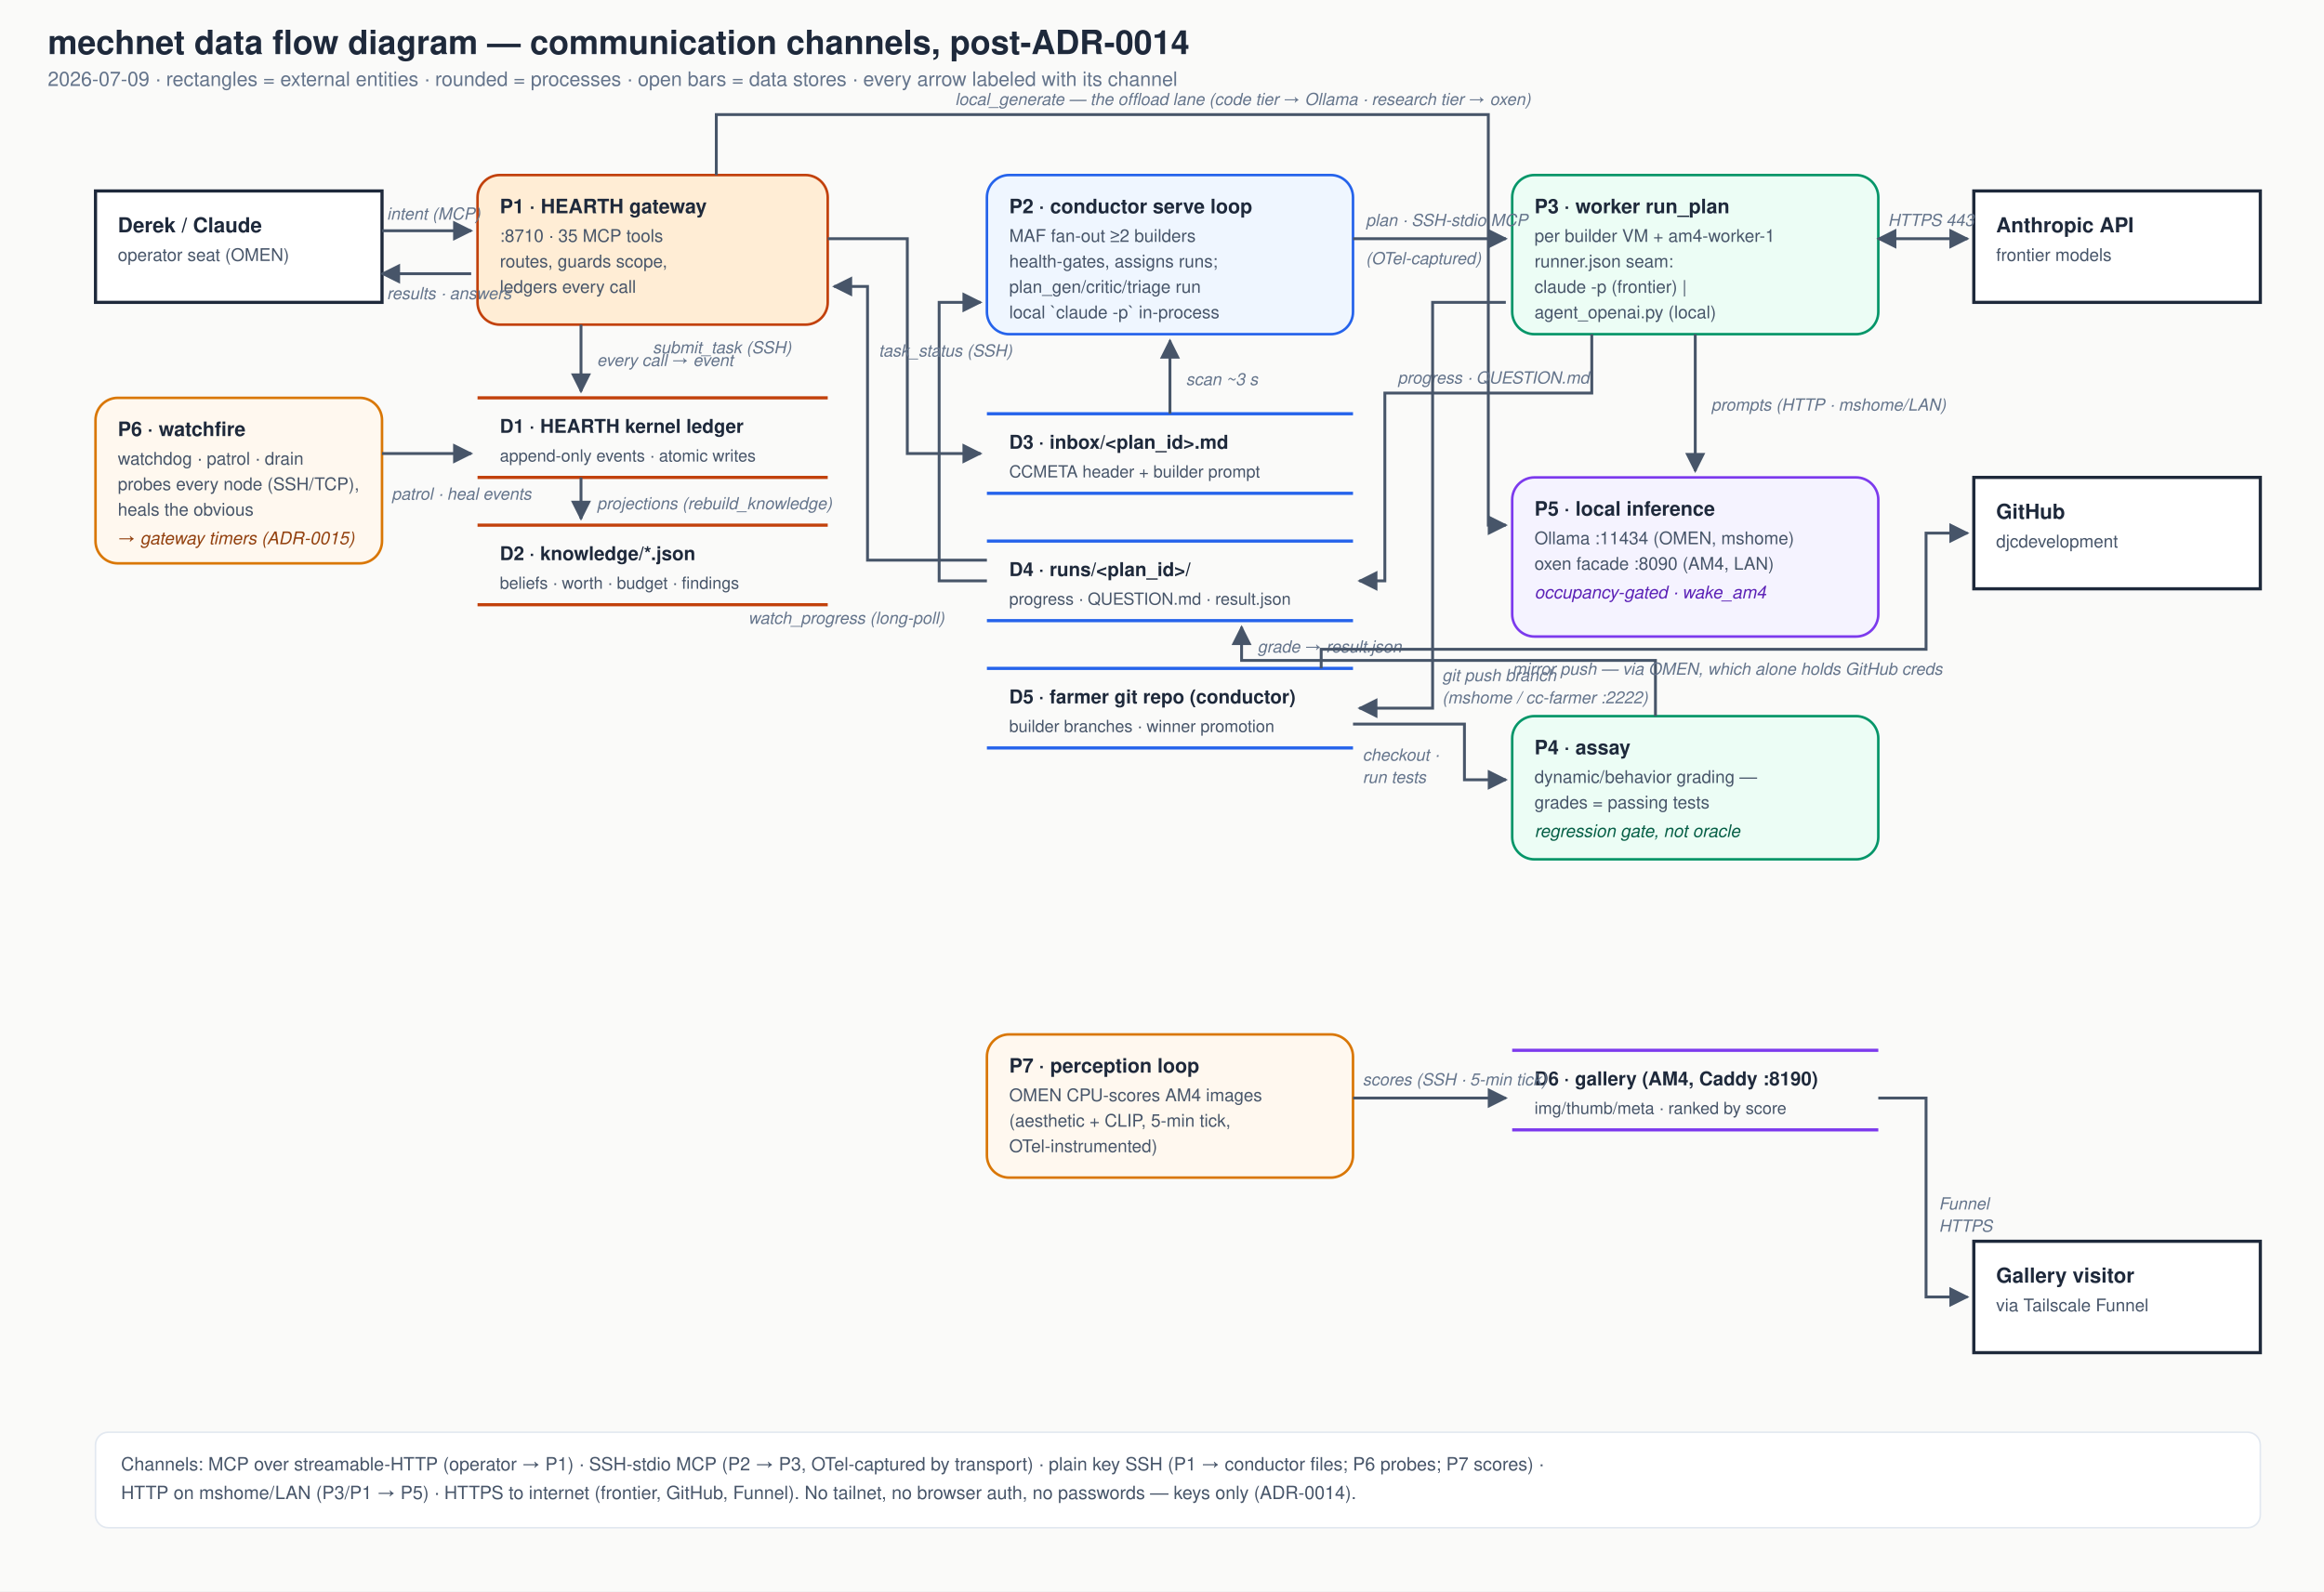
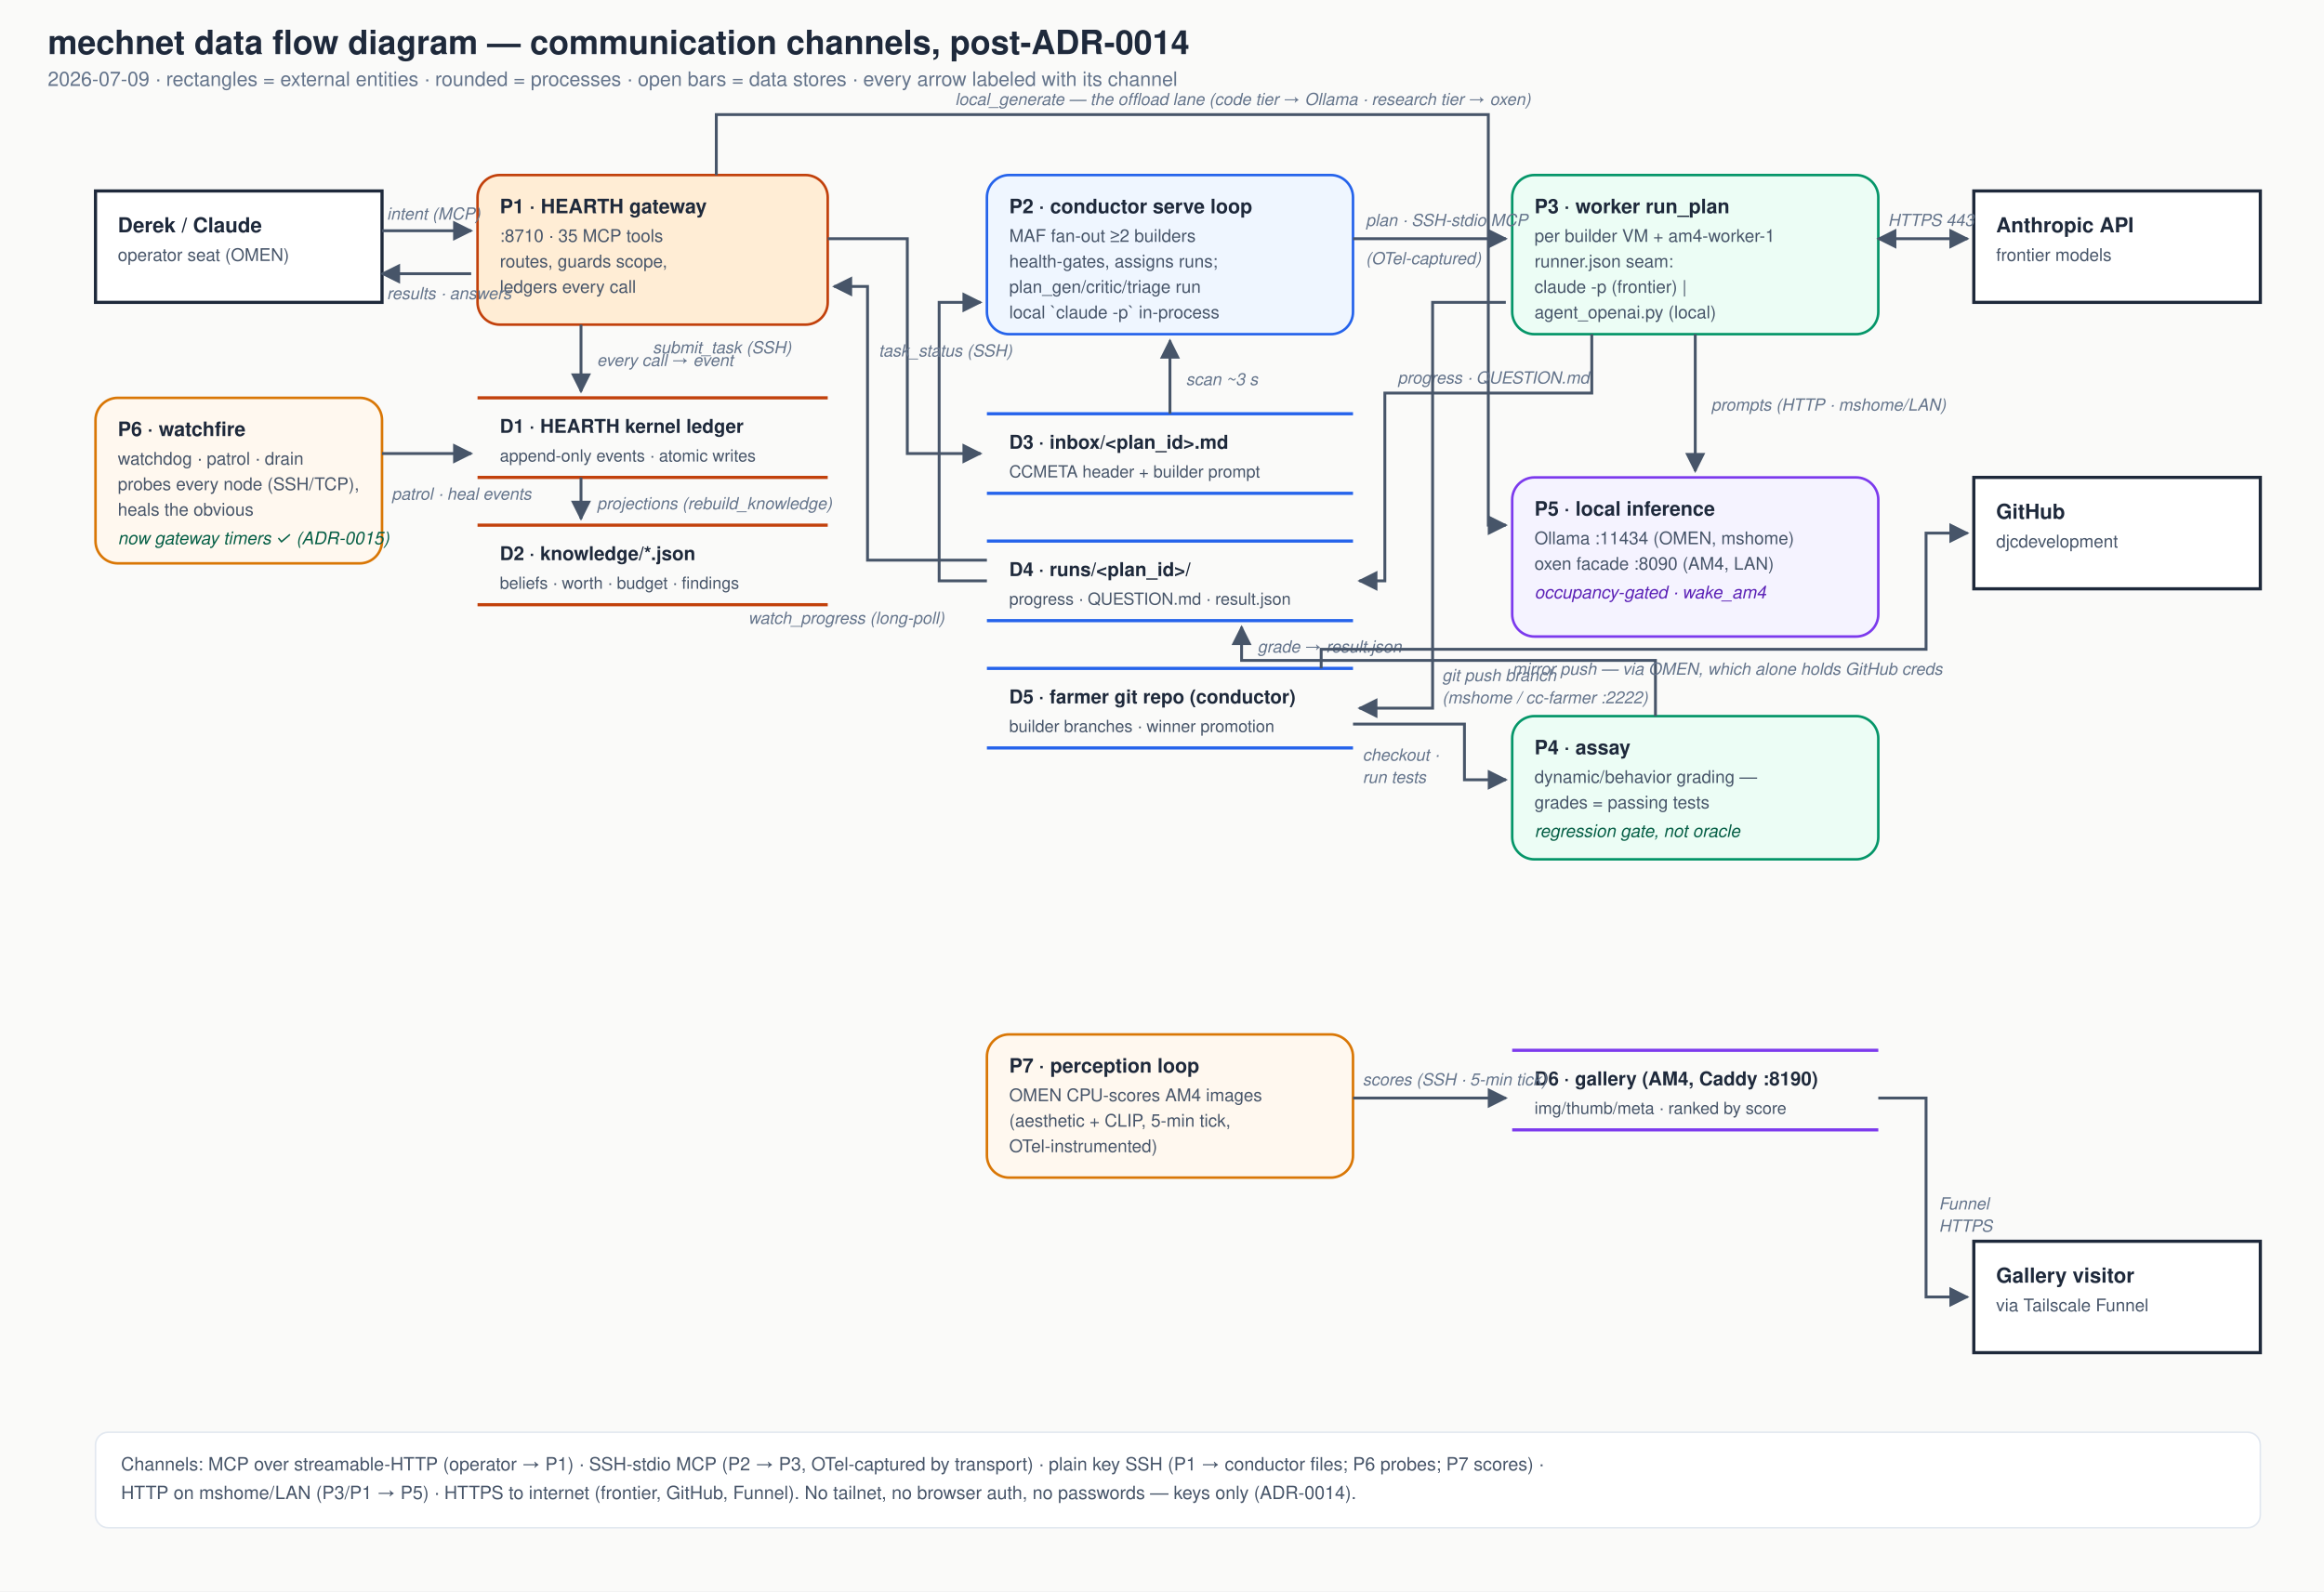
<svg xmlns="http://www.w3.org/2000/svg" viewBox="0 0 1460 1000" font-family="Segoe UI, -apple-system, Helvetica, Arial, sans-serif">
  <defs>
    <marker id="arr" viewBox="0 0 10 10" refX="9" refY="5" markerWidth="7" markerHeight="7" orient="auto-start-reverse">
      <path d="M 0 0 L 10 5 L 0 10 z" fill="#475569" />
    </marker>
  </defs>
  <rect x="0" y="0" width="1460" height="1000" fill="#fafaf9" />
  <text x="30" y="34" font-size="21" font-weight="700" fill="#1e293b">mechnet data flow diagram — communication channels, post-ADR-0014</text>
  <text x="30" y="54" font-size="12.5" fill="#64748b">2026-07-09 · rectangles = external entities · rounded = processes · open bars = data stores · every arrow labeled with its channel</text>
  <rect x="60" y="120" width="180" height="70" fill="#ffffff" stroke="#1e293b" stroke-width="2" />
  <text x="74" y="146" font-size="13" font-weight="700" fill="#1e293b">Derek / Claude</text>
  <text x="74" y="164" font-size="11" fill="#475569">operator seat (OMEN)</text>
  <rect x="1240" y="120" width="180" height="70" fill="#ffffff" stroke="#1e293b" stroke-width="2" />
  <text x="1254" y="146" font-size="13" font-weight="700" fill="#1e293b">Anthropic API</text>
  <text x="1254" y="164" font-size="11" fill="#475569">frontier models</text>
  <rect x="1240" y="300" width="180" height="70" fill="#ffffff" stroke="#1e293b" stroke-width="2" />
  <text x="1254" y="326" font-size="13" font-weight="700" fill="#1e293b">GitHub</text>
  <text x="1254" y="344" font-size="11" fill="#475569">djcdevelopment</text>
  <rect x="1240" y="780" width="180" height="70" fill="#ffffff" stroke="#1e293b" stroke-width="2" />
  <text x="1254" y="806" font-size="13" font-weight="700" fill="#1e293b">Gallery visitor</text>
  <text x="1254" y="824" font-size="11" fill="#475569">via Tailscale Funnel</text>
  <rect x="300" y="110" width="220" height="94" rx="14" fill="#ffedd5" stroke="#c2410c" stroke-width="1.6" />
  <text x="314" y="134" font-size="12.5" font-weight="700" fill="#1e293b">P1 · HEARTH gateway</text>
  <text x="314" y="152" font-size="11" fill="#475569">:8710 · 35 MCP tools</text>
  <text x="314" y="168" font-size="11" fill="#475569">routes, guards scope,</text>
  <text x="314" y="184" font-size="11" fill="#475569">ledgers every call</text>
  <rect x="620" y="110" width="230" height="100" rx="14" fill="#eff6ff" stroke="#2563eb" stroke-width="1.6" />
  <text x="634" y="134" font-size="12.5" font-weight="700" fill="#1e293b">P2 · conductor serve loop</text>
  <text x="634" y="152" font-size="11" fill="#475569">MAF fan-out ≥2 builders</text>
  <text x="634" y="168" font-size="11" fill="#475569">health-gates, assigns runs;</text>
  <text x="634" y="184" font-size="11" fill="#475569">plan_gen/critic/triage run</text>
  <text x="634" y="200" font-size="11" fill="#475569">local `claude -p` in-process</text>
  <rect x="950" y="110" width="230" height="100" rx="14" fill="#ecfdf5" stroke="#059669" stroke-width="1.6" />
  <text x="964" y="134" font-size="12.5" font-weight="700" fill="#1e293b">P3 · worker run_plan</text>
  <text x="964" y="152" font-size="11" fill="#475569">per builder VM + am4-worker-1</text>
  <text x="964" y="168" font-size="11" fill="#475569">runner.json seam:</text>
  <text x="964" y="184" font-size="11" fill="#475569">claude -p (frontier) |</text>
  <text x="964" y="200" font-size="11" fill="#475569">agent_openai.py (local)</text>
  <rect x="950" y="300" width="230" height="100" rx="14" fill="#f5f3ff" stroke="#7c3aed" stroke-width="1.6" />
  <text x="964" y="324" font-size="12.5" font-weight="700" fill="#1e293b">P5 · local inference</text>
  <text x="964" y="342" font-size="11" fill="#475569">Ollama :11434 (OMEN, mshome)</text>
  <text x="964" y="358" font-size="11" fill="#475569">oxen facade :8090 (AM4, LAN)</text>
  <text x="964" y="376" font-size="11" font-style="italic" fill="#5b21b6">occupancy-gated · wake_am4</text>
  <rect x="950" y="450" width="230" height="90" rx="14" fill="#ecfdf5" stroke="#059669" stroke-width="1.6" />
  <text x="964" y="474" font-size="12.5" font-weight="700" fill="#1e293b">P4 · assay</text>
  <text x="964" y="492" font-size="11" fill="#475569">dynamic/behavior grading —</text>
  <text x="964" y="508" font-size="11" fill="#475569">grades = passing tests</text>
  <text x="964" y="526" font-size="11" font-style="italic" fill="#065f46">regression gate, not oracle</text>
  <rect x="60" y="250" width="180" height="104" rx="14" fill="#fff8ef" stroke="#d97706" stroke-width="1.6" />
  <text x="74" y="274" font-size="12.5" font-weight="700" fill="#1e293b">P6 · watchfire</text>
  <text x="74" y="292" font-size="11" fill="#475569">watchdog · patrol · drain</text>
  <text x="74" y="308" font-size="11" fill="#475569">probes every node (SSH/TCP),</text>
  <text x="74" y="324" font-size="11" fill="#475569">heals the obvious</text>
-   <text x="74" y="342" font-size="11" font-style="italic" fill="#92400e">→ gateway timers (ADR-0015)</text>
+   <text x="74" y="342" font-size="11" font-style="italic" fill="#065f46">now gateway timers ✓ (ADR-0015)</text>
  <rect x="620" y="650" width="230" height="90" rx="14" fill="#fff8ef" stroke="#d97706" stroke-width="1.6" />
  <text x="634" y="674" font-size="12.5" font-weight="700" fill="#1e293b">P7 · perception loop</text>
  <text x="634" y="692" font-size="11" fill="#475569">OMEN CPU-scores AM4 images</text>
  <text x="634" y="708" font-size="11" fill="#475569">(aesthetic + CLIP, 5-min tick,</text>
  <text x="634" y="724" font-size="11" fill="#475569">OTel-instrumented)</text>
  <g>
    <line x1="300" y1="250" x2="520" y2="250" stroke="#c2410c" stroke-width="2" />
    <line x1="300" y1="300" x2="520" y2="300" stroke="#c2410c" stroke-width="2" />
    <text x="314" y="272" font-size="12" font-weight="700" fill="#1e293b">D1 · HEARTH kernel ledger</text>
    <text x="314" y="290" font-size="10.5" fill="#475569">append-only events · atomic writes</text>
  </g>
  <g>
    <line x1="300" y1="330" x2="520" y2="330" stroke="#c2410c" stroke-width="2" />
    <line x1="300" y1="380" x2="520" y2="380" stroke="#c2410c" stroke-width="2" />
    <text x="314" y="352" font-size="12" font-weight="700" fill="#1e293b">D2 · knowledge/*.json</text>
    <text x="314" y="370" font-size="10.5" fill="#475569">beliefs · worth · budget · findings</text>
  </g>
  <g>
    <line x1="620" y1="260" x2="850" y2="260" stroke="#2563eb" stroke-width="2" />
    <line x1="620" y1="310" x2="850" y2="310" stroke="#2563eb" stroke-width="2" />
    <text x="634" y="282" font-size="12" font-weight="700" fill="#1e293b">D3 · inbox/&lt;plan_id&gt;.md</text>
    <text x="634" y="300" font-size="10.5" fill="#475569">CCMETA header + builder prompt</text>
  </g>
  <g>
    <line x1="620" y1="340" x2="850" y2="340" stroke="#2563eb" stroke-width="2" />
    <line x1="620" y1="390" x2="850" y2="390" stroke="#2563eb" stroke-width="2" />
    <text x="634" y="362" font-size="12" font-weight="700" fill="#1e293b">D4 · runs/&lt;plan_id&gt;/</text>
    <text x="634" y="380" font-size="10.5" fill="#475569">progress · QUESTION.md · result.json</text>
  </g>
  <g>
    <line x1="620" y1="420" x2="850" y2="420" stroke="#2563eb" stroke-width="2" />
    <line x1="620" y1="470" x2="850" y2="470" stroke="#2563eb" stroke-width="2" />
    <text x="634" y="442" font-size="12" font-weight="700" fill="#1e293b">D5 · farmer git repo (conductor)</text>
    <text x="634" y="460" font-size="10.5" fill="#475569">builder branches · winner promotion</text>
  </g>
  <g>
    <line x1="950" y1="660" x2="1180" y2="660" stroke="#7c3aed" stroke-width="2" />
    <line x1="950" y1="710" x2="1180" y2="710" stroke="#7c3aed" stroke-width="2" />
    <text x="964" y="682" font-size="12" font-weight="700" fill="#1e293b">D6 · gallery (AM4, Caddy :8190)</text>
    <text x="964" y="700" font-size="10.5" fill="#475569">img/thumb/meta · ranked by score</text>
  </g>
  <line x1="240" y1="145" x2="296" y2="145" stroke="#475569" stroke-width="1.8" marker-end="url(#arr)" />
  <text x="243" y="138" font-size="10.5" font-style="italic" fill="#64748b">intent (MCP)</text>
  <line x1="296" y1="172" x2="240" y2="172" stroke="#475569" stroke-width="1.8" marker-end="url(#arr)" />
  <text x="243" y="188" font-size="10.5" font-style="italic" fill="#64748b">results · answers</text>
  <polyline points="520,150 570,150 570,285 616,285" fill="none" stroke="#475569" stroke-width="1.8" marker-end="url(#arr)" />
  <text x="410" y="222" font-size="10.5" font-style="italic" fill="#64748b">submit_task (SSH)</text>
  <line x1="735" y1="260" x2="735" y2="214" stroke="#475569" stroke-width="1.8" marker-end="url(#arr)" />
  <text x="745" y="242" font-size="10.5" font-style="italic" fill="#64748b">scan ~3 s</text>
  <line x1="850" y1="150" x2="946" y2="150" stroke="#475569" stroke-width="1.8" marker-end="url(#arr)" />
  <text x="858" y="142" font-size="10.5" font-style="italic" fill="#64748b">plan · SSH-stdio MCP</text>
  <text x="858" y="166" font-size="10.5" font-style="italic" fill="#64748b">(OTel-captured)</text>
  <line x1="1180" y1="150" x2="1236" y2="150" stroke="#475569" stroke-width="1.8" marker-end="url(#arr)" marker-start="url(#arr)" />
  <text x="1186" y="142" font-size="10.5" font-style="italic" fill="#64748b">HTTPS 443</text>
  <line x1="1065" y1="210" x2="1065" y2="296" stroke="#475569" stroke-width="1.8" marker-end="url(#arr)" />
  <text x="1075" y="258" font-size="10.5" font-style="italic" fill="#64748b">prompts (HTTP · mshome/LAN)</text>
  <polyline points="450,110 450,72 935,72 935,330 946,330" fill="none" stroke="#475569" stroke-width="1.8" marker-end="url(#arr)" />
  <text x="600" y="66" font-size="10.5" font-style="italic" fill="#64748b">local_generate — the offload lane (code tier → Ollama · research tier → oxen)</text>
  <polyline points="1000,210 1000,247 870,247 870,365 854,365" fill="none" stroke="#475569" stroke-width="1.8" marker-end="url(#arr)" />
  <text x="878" y="241" font-size="10.5" font-style="italic" fill="#64748b">progress · QUESTION.md</text>
  <polyline points="620,365 590,365 590,190 616,190" fill="none" stroke="#475569" stroke-width="1.8" marker-end="url(#arr)" />
  <text x="470" y="392" font-size="10.5" font-style="italic" fill="#64748b">watch_progress (long-poll)</text>
  <polyline points="946,190 900,190 900,445 854,445" fill="none" stroke="#475569" stroke-width="1.8" marker-end="url(#arr)" />
  <text x="906" y="428" font-size="10.5" font-style="italic" fill="#64748b">git push branch</text>
  <text x="906" y="442" font-size="10.5" font-style="italic" fill="#64748b">(mshome / cc-farmer :2222)</text>
  <polyline points="850,455 920,455 920,490 946,490" fill="none" stroke="#475569" stroke-width="1.8" marker-end="url(#arr)" />
  <text x="856" y="478" font-size="10.5" font-style="italic" fill="#64748b">checkout ·</text>
  <text x="856" y="492" font-size="10.5" font-style="italic" fill="#64748b">run tests</text>
  <polyline points="1040,450 1040,415 780,415 780,394" fill="none" stroke="#475569" stroke-width="1.8" marker-end="url(#arr)" />
  <text x="790" y="410" font-size="10.5" font-style="italic" fill="#64748b">grade → result.json</text>
  <polyline points="620,352 545,352 545,180 524,180" fill="none" stroke="#475569" stroke-width="1.8" marker-end="url(#arr)" />
  <text x="552" y="224" font-size="10.5" font-style="italic" fill="#64748b">task_status (SSH)</text>
  <line x1="365" y1="204" x2="365" y2="246" stroke="#475569" stroke-width="1.8" marker-end="url(#arr)" />
  <text x="375" y="230" font-size="10.5" font-style="italic" fill="#64748b">every call → event</text>
  <line x1="365" y1="300" x2="365" y2="326" stroke="#475569" stroke-width="1.8" marker-end="url(#arr)" />
  <text x="375" y="320" font-size="10.5" font-style="italic" fill="#64748b">projections (rebuild_knowledge)</text>
  <line x1="240" y1="285" x2="296" y2="285" stroke="#475569" stroke-width="1.8" marker-end="url(#arr)" />
  <text x="246" y="314" font-size="10.5" font-style="italic" fill="#64748b">patrol · heal events</text>
  <line x1="850" y1="690" x2="946" y2="690" stroke="#475569" stroke-width="1.8" marker-end="url(#arr)" />
  <text x="856" y="682" font-size="10.5" font-style="italic" fill="#64748b">scores (SSH · 5-min tick)</text>
  <polyline points="1180,690 1210,690 1210,815 1236,815" fill="none" stroke="#475569" stroke-width="1.8" marker-end="url(#arr)" />
  <text x="1218" y="760" font-size="10.5" font-style="italic" fill="#64748b">Funnel</text>
  <text x="1218" y="774" font-size="10.5" font-style="italic" fill="#64748b">HTTPS</text>
  <polyline points="830,420 830,408 1210,408 1210,335 1236,335" fill="none" stroke="#475569" stroke-width="1.8" marker-end="url(#arr)" />
  <text x="950" y="424" font-size="10.5" font-style="italic" fill="#64748b">mirror push — via OMEN, which alone holds GitHub creds</text>
  <rect x="60" y="900" width="1360" height="60" rx="8" fill="#ffffff" stroke="#e2e8f0" />
  <text x="76" y="924" font-size="11.5" fill="#475569">Channels: MCP over streamable-HTTP (operator → P1) · SSH-stdio MCP (P2 → P3, OTel-captured by transport) · plain key SSH (P1 → conductor files; P6 probes; P7 scores) ·</text>
  <text x="76" y="942" font-size="11.5" fill="#475569">HTTP on mshome/LAN (P3/P1 → P5) · HTTPS to internet (frontier, GitHub, Funnel). No tailnet, no browser auth, no passwords — keys only (ADR-0014).</text>
</svg>
